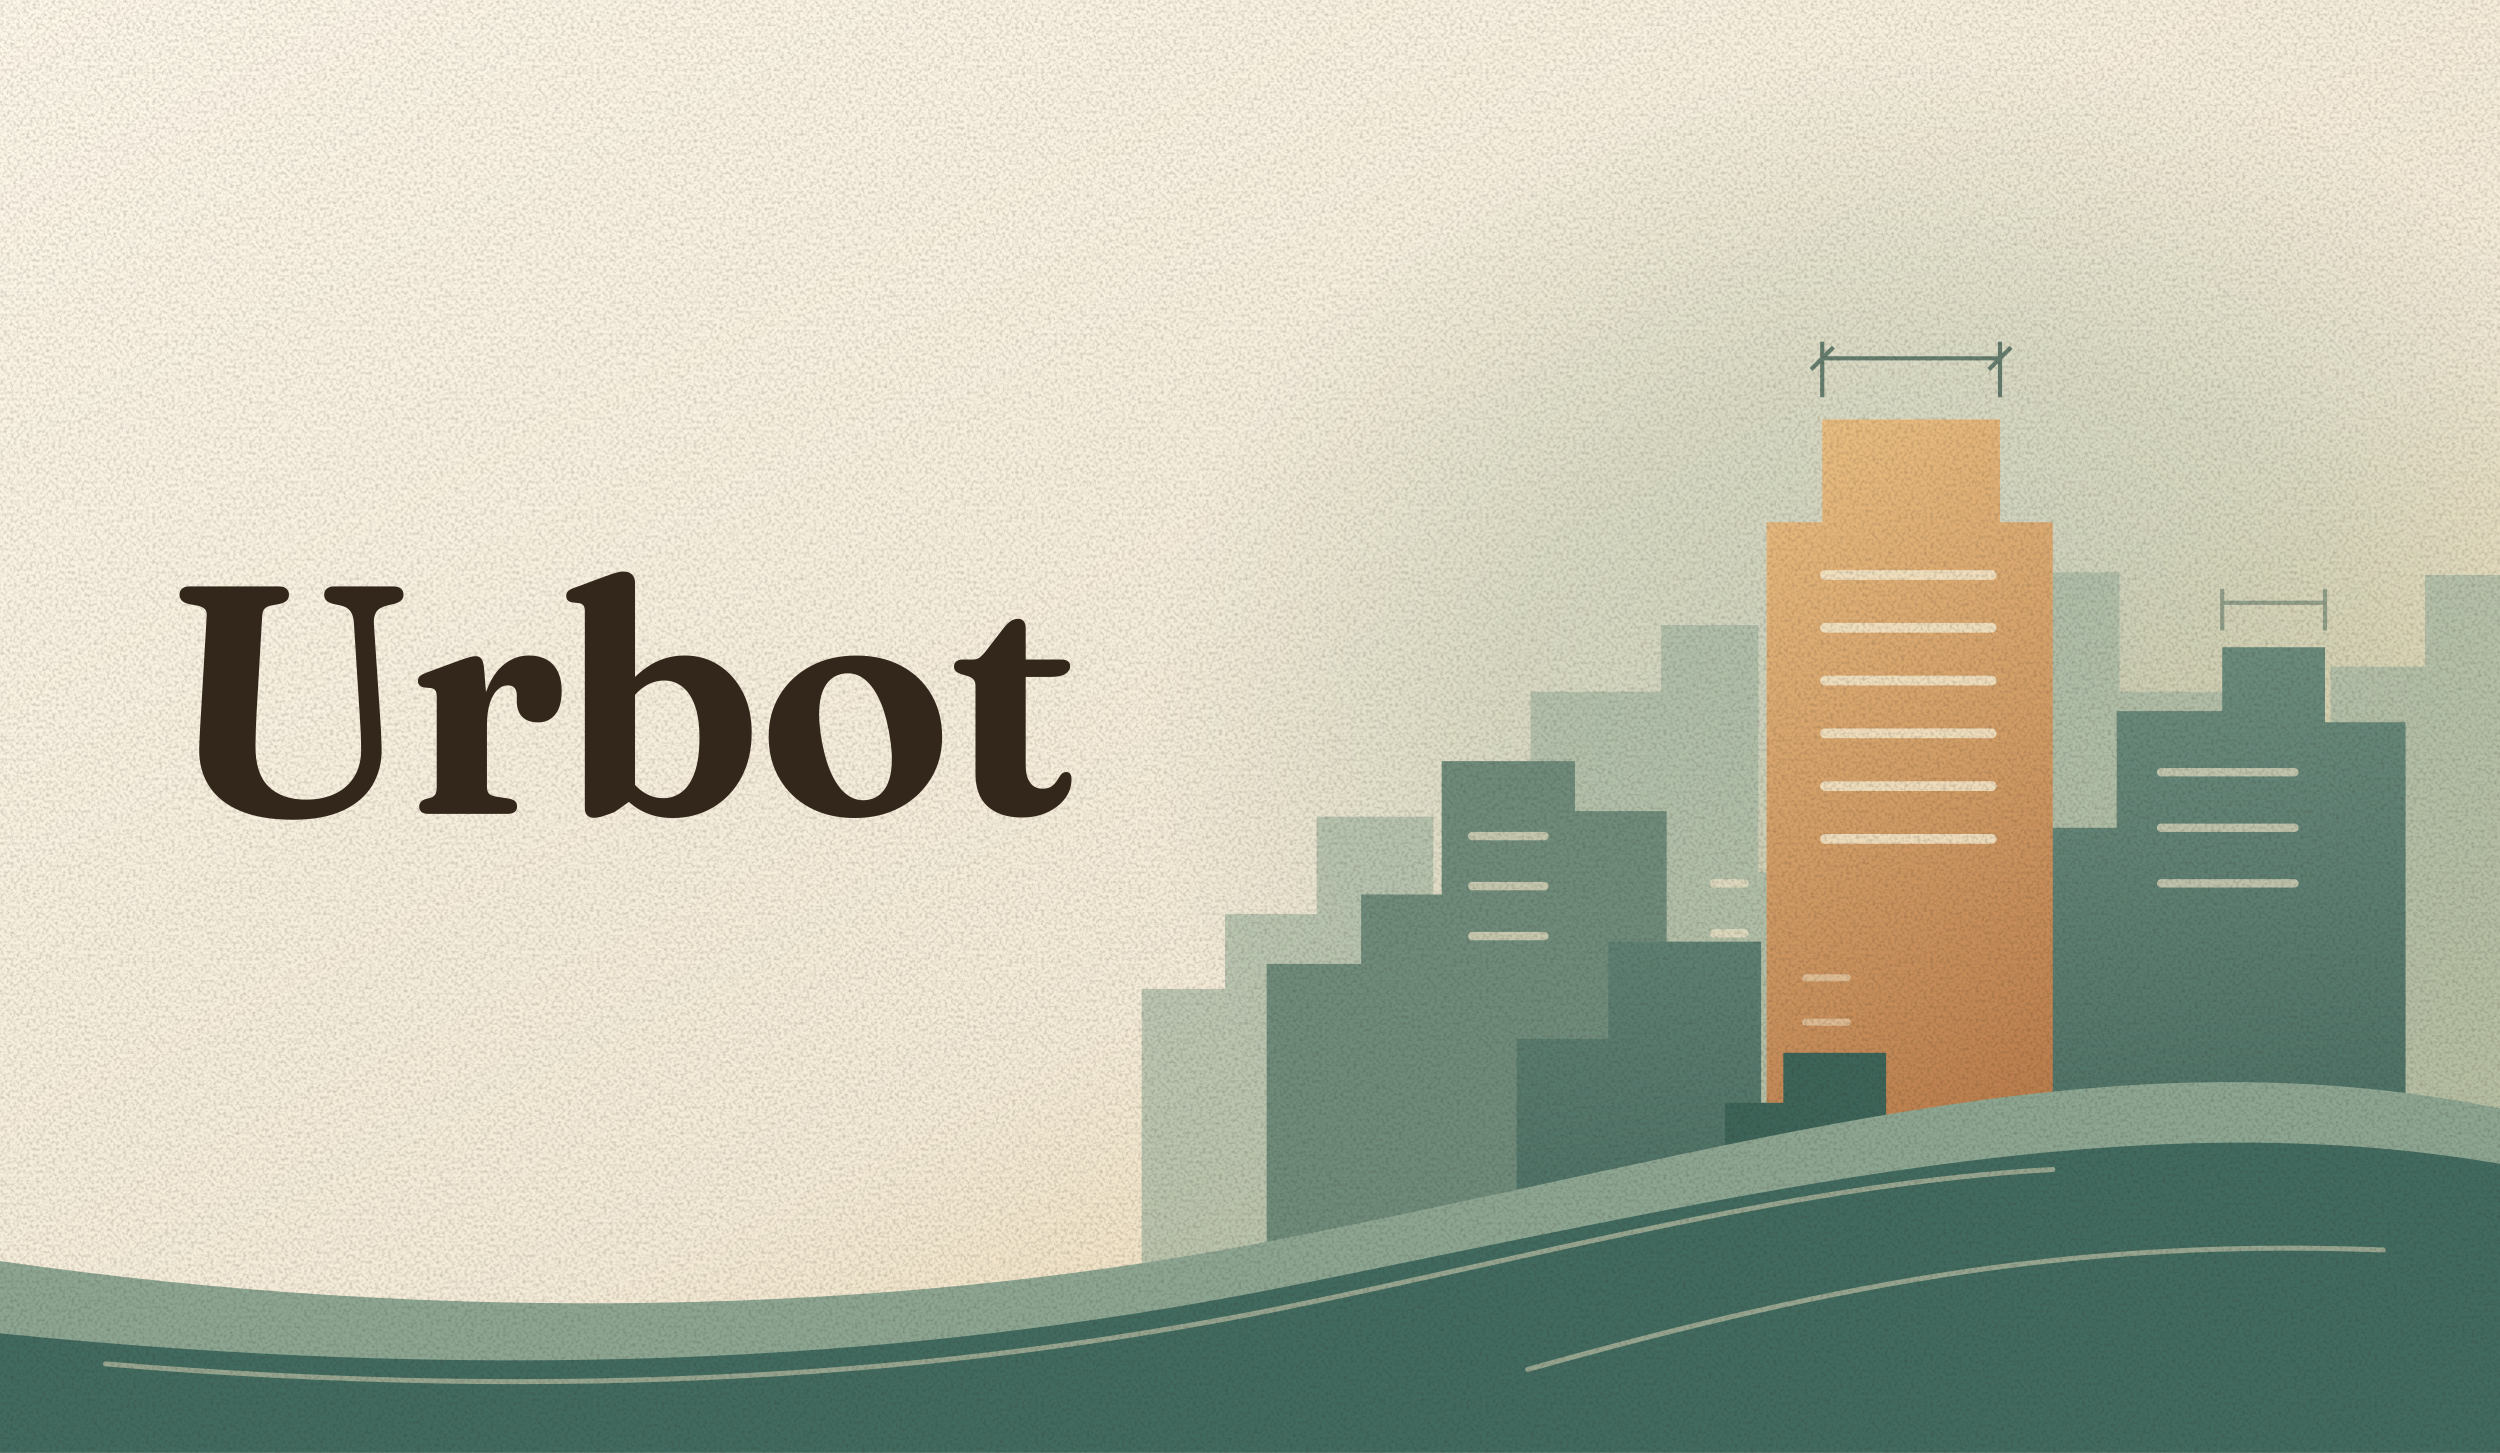
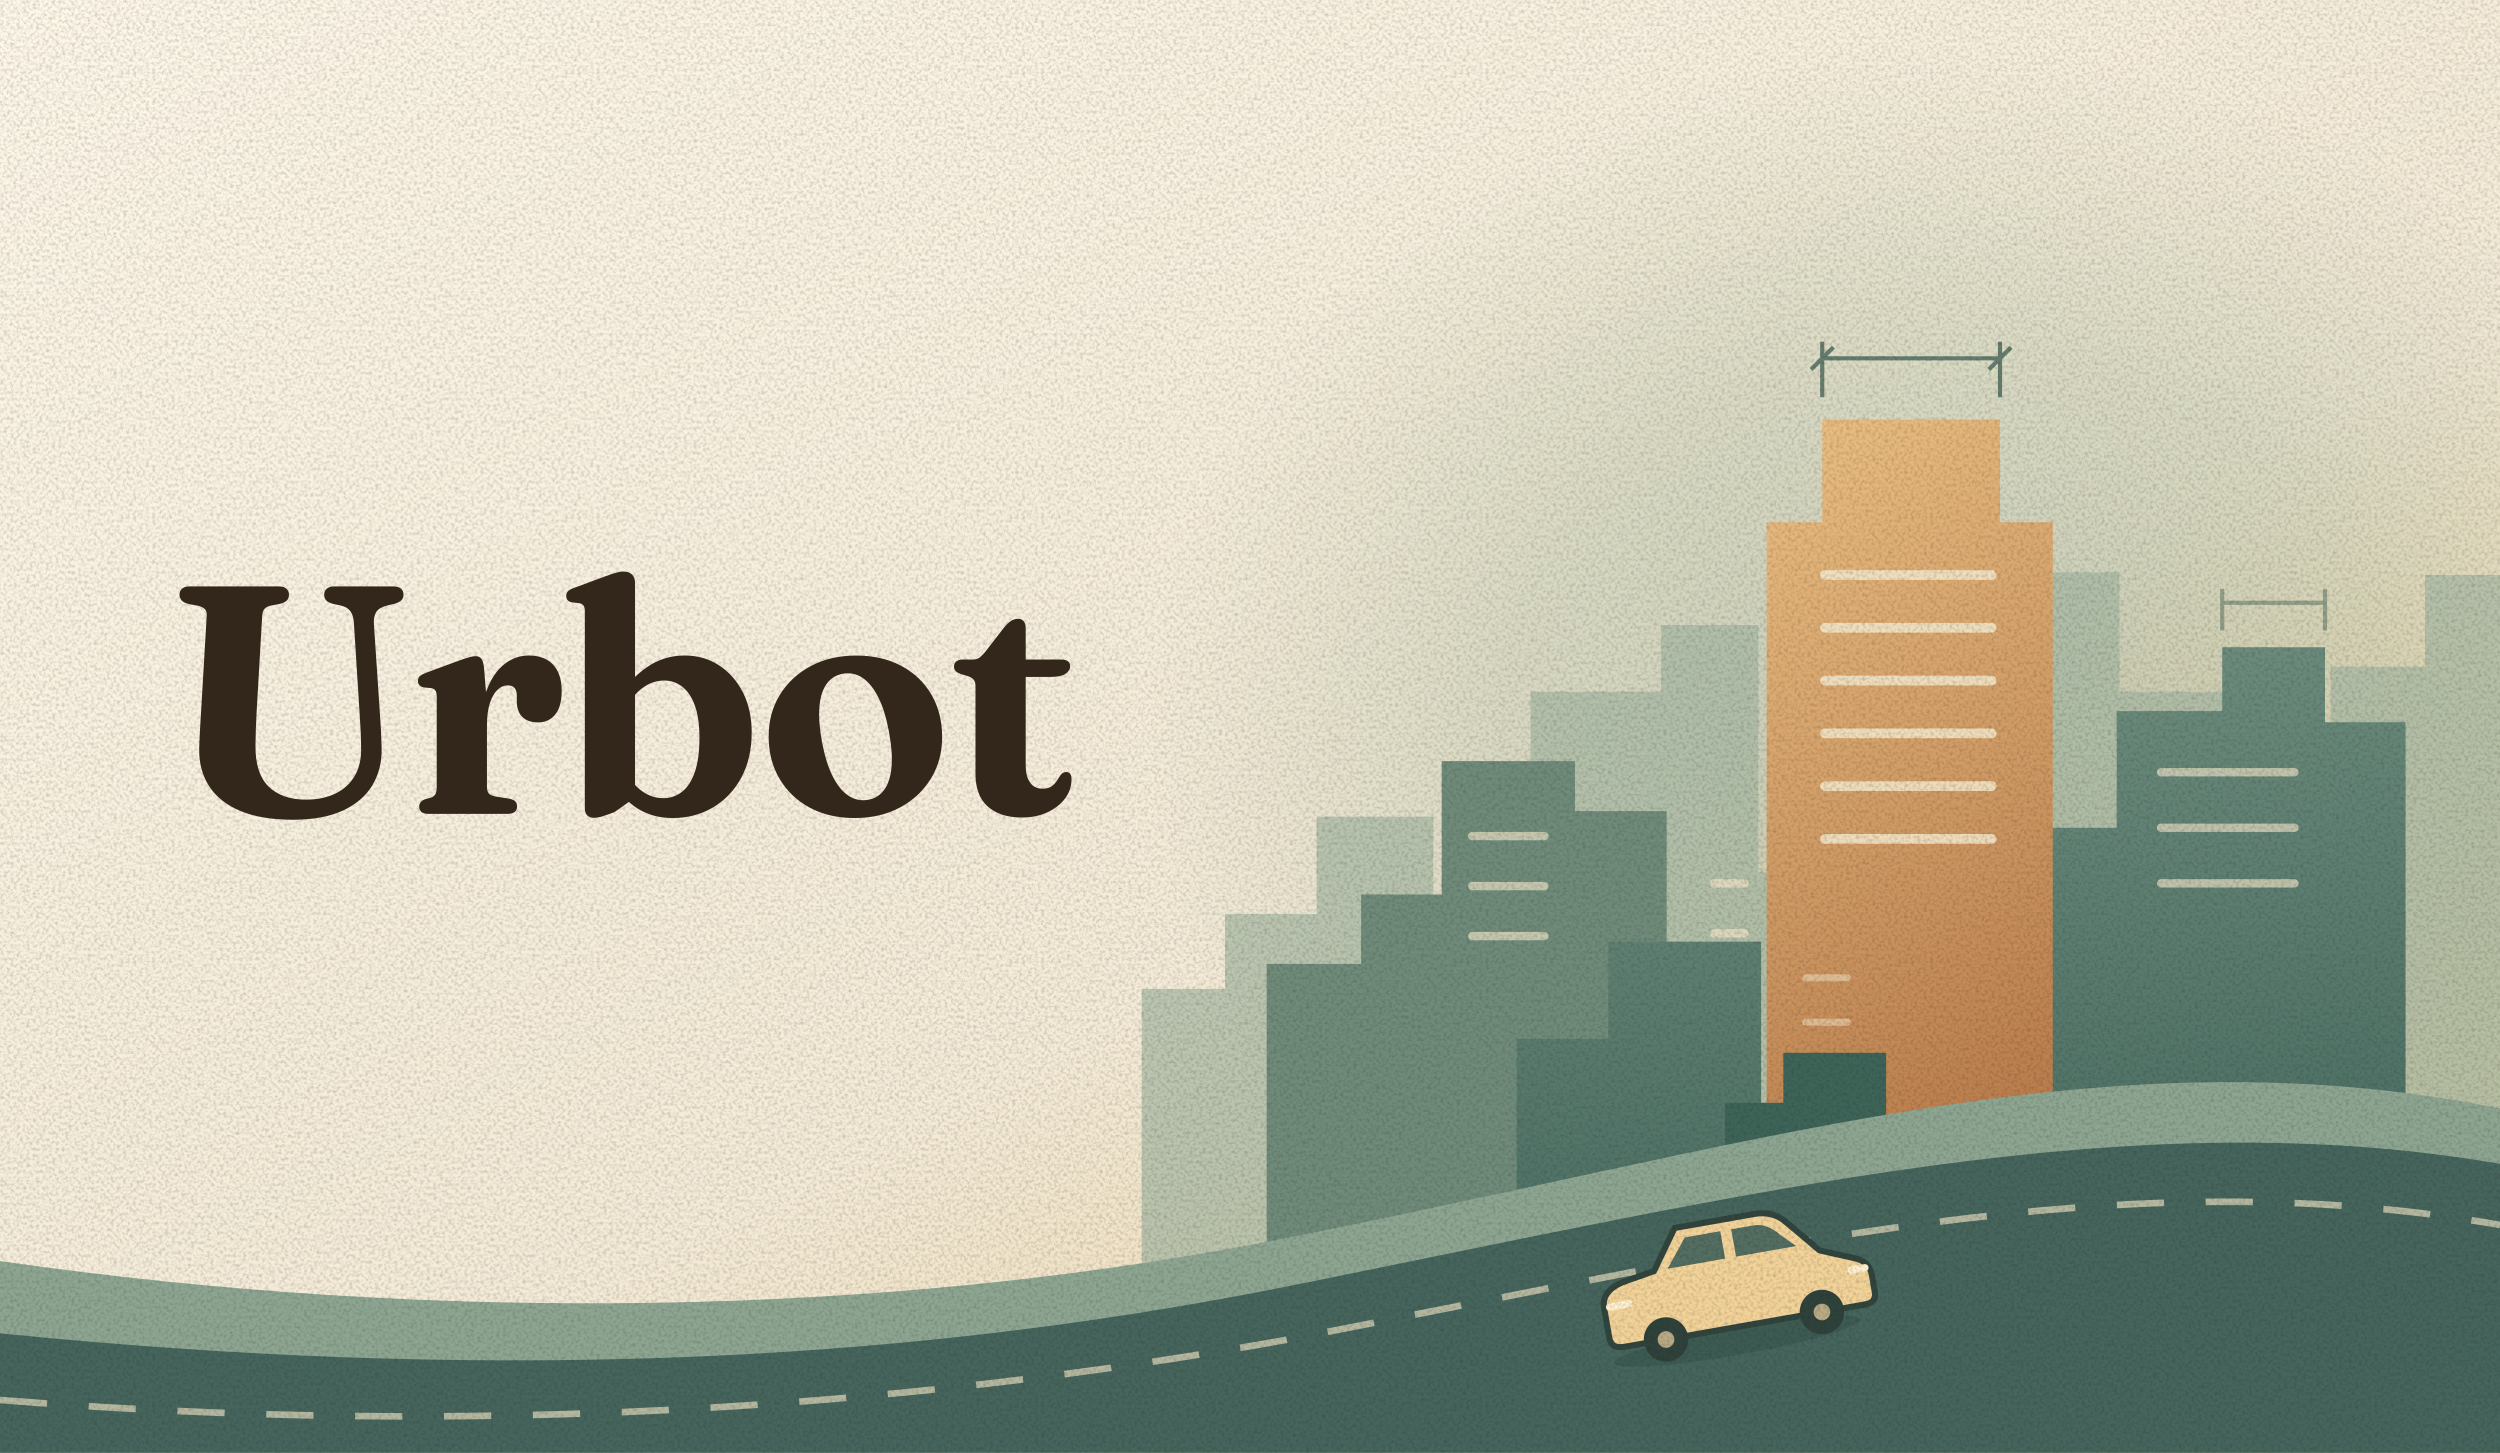
<svg xmlns="http://www.w3.org/2000/svg" viewBox="0 0 900 523" role="img" aria-labelledby="title desc">
  <defs>
    <linearGradient id="paper" x2=".87" y2="1">
      <stop stop-color="#fdf7e9" />
      <stop offset=".62" stop-color="#f4ebd8" />
      <stop offset="1" stop-color="#e7cd96" />
    </linearGradient>
    <radialGradient id="haze">
      <stop stop-color="#628a71" stop-opacity=".34" />
      <stop offset=".56" stop-color="#7c9b77" stop-opacity=".22" />
      <stop offset="1" stop-color="#7c9b77" stop-opacity="0" />
    </radialGradient>
    <linearGradient id="skyline" x2=".18" y2="1">
      <stop stop-color="#719181" />
      <stop offset="1" stop-color="#486c61" />
    </linearGradient>
    <linearGradient id="proposal" x2=".2" y2="1">
      <stop stop-color="#ecc184" />
      <stop offset="1" stop-color="#b67747" />
    </linearGradient>
    <filter id="noise" x="0" y="0" width="100%" height="100%" color-interpolation-filters="sRGB">
      <feTurbulence type="fractalNoise" baseFrequency=".86" numOctaves="3" seed="7" stitchTiles="stitch" />
      <feColorMatrix type="matrix" values="0 0 0 0 .13  0 0 0 0 .095  0 0 0 0 .065  1.2 0 0 0 -.49" />
    </filter>
    <pattern id="grain" width="160" height="160" patternUnits="userSpaceOnUse">
      <rect width="160" height="160" filter="url(#noise)" />
    </pattern>
  </defs>
  <g id="urbot-backdrop">
    <path d="M0 0h900v523H0z" fill="url(#paper)" />
    <ellipse cx="699" cy="263" rx="286" ry="245" fill="url(#haze)" />
    <path d="M411 470V356h30v-27h33v-35h42v29h35v-74h47v-24h35v89h48v-66h37v-42h45v43h40v45h36v-54h34v-33h27V470Z" fill="#a5b7a2" opacity=".72" />
  </g>
  <g id="urbot-motion" class="project-art-motion">
    <path d="M456 470V347h34v-25h29v-48h48v18h33V470Z" fill="#6f8b7a" />
    <path d="M546 470v-96h33v-35h55V470ZM736 470V298h26v-42h38v-23h37v27h29V470Z" fill="url(#skyline)" />
    <path d="M636 470V188h20v-37h64v37h19V470Z" fill="url(#proposal)" />
    <path d="M621 470v-73h21v-18h37V470Z" fill="#3d6458" />
    <g fill="none" stroke="#f3e7ca" stroke-linecap="round">
      <path d="M530 301h26m-26 18h26m-26 18h26m61-19h11m-11 18h11M778 278h48m-48 20h48m-48 20h48" stroke-width="3" opacity=".65" />
      <path d="M657 207h60m-60 19h60m-60 19h60m-60 19h60m-60 19h60m-60 19h60" stroke-width="3.5" opacity=".85" />
      <path d="M650 352h15m-15 16h15" stroke-width="2.5" opacity=".5" />
    </g>
    <g fill="none" stroke="#476559" stroke-width="1.5" opacity=".8">
      <path d="M656 143v-20m64 20v-20m-64 6h64m-68 4 8-8m56 8 8-8" />
      <path d="M800 227v-15m37 15v-15m-37 5h37" opacity=".6" />
    </g>
  </g>
  <g id="urbot-finish">
    <path d="M0 454c161 23 318 19 451-6 177-34 304-78 449-49v124H0z" fill="#8da692" />
-     <path d="M0 480c169 17 319 12 464-17 169-34 303-67 436-44v104H0z" fill="#426b60" />
-     <path d="M38 491c169 14 303 4 423-20 98-20 188-45 278-50m-189 72c118-33 202-47 308-43" fill="none" stroke="#e5ddbc" stroke-width="1.8" stroke-linecap="round" opacity=".52" />
+     <path d="M0 480c169 17 319 12 464-17 169-34 303-67 436-44v104H0z" fill="#45655d" />
+     <path d="M0 504c165 13 320 4 465-22 170-33 300-65 435-41" fill="none" stroke="#eee4c4" stroke-width="2.4" stroke-dasharray="17 15" opacity=".66" />
+     <g transform="translate(623 470) rotate(-10)">
+       <ellipse cy="13" rx="45" ry="5" fill="#243d36" opacity=".26" />
+       <path d="M-45 4v-11q0-6 8-8l12-2 10-14h29q7 0 11 5l10 12 12 5q5 2 5 7v6q0 4-4 4h-88q-5 0-5-4Z" fill="#f2d399" stroke="#30453d" stroke-width="2.2" stroke-linejoin="round" />
+       <path d="m-20-17 8-10H1v10zm25-10h8q5 0 9 5l5 5H5z" fill="#536e62" />
+       <path d="M-43-7h7m81 2h5" fill="none" stroke="#fff1cf" stroke-width="2.6" stroke-linecap="round" />
+       <g fill="#2e423b">
+         <circle cx="-25" cy="8" r="8" />
+         <circle cx="32" cy="8" r="8" />
+       </g>
+       <g fill="#b9ab85">
+         <circle cx="-25" cy="8" r="3" />
+         <circle cx="32" cy="8" r="3" />
+       </g>
+     </g>
    <path d="M0 0h900v523H0z" fill="url(#grain)" opacity=".35" />
    <path d="M129.51 257.7 127.4 224.21Q127.23 221.49 126.12 220.01Q125.02 218.52 122.62 217.97L120.14 217.45Q118.19 216.95 117.45 216.16Q116.71 215.37 116.71 214.03Q116.71 212.72 117.67 211.91Q118.62 211.1 120.32 211.1H141.61Q143.39 211.1 144.33 211.91Q145.26 212.72 145.26 214.03Q145.26 215.39 144.46 216.14Q143.66 216.89 141.8 217.42L139.47 217.95Q136.41 218.72 135.42 220.37Q134.42 222.01 134.6 224.61L136.81 257.62Q137.04 260.62 137.19 263.51Q137.34 266.4 137.39 269.53Q137.52 276.89 134.06 282.68Q130.59 288.47 123.46 291.79Q116.34 295.11 105.46 295.11Q94.19 295.11 86.66 292Q79.13 288.88 75.37 283.15Q71.61 277.42 71.7 269.64Q71.72 268.35 71.81 266.36Q71.91 264.37 72.06 261.63Q72.2 258.88 72.44 255.34L74.41 221.76Q74.53 220.08 73.71 219.24Q72.88 218.4 70.86 217.99L67.99 217.45Q64.61 216.66 64.61 214.05Q64.61 212.72 65.55 211.91Q66.5 211.1 68.27 211.1H100.37Q102.14 211.1 103.09 211.91Q104.03 212.72 104.03 214.05Q104.03 215.39 103.25 216.19Q102.46 216.99 100.63 217.41L97.69 217.99Q96.02 218.32 95.26 219.15Q94.5 219.98 94.39 221.68L92.43 255.39Q92.2 259.32 92.1 262.59Q92.01 265.87 91.97 268.35Q91.86 278.42 96.69 283.15Q101.53 287.87 110.12 287.87Q116.36 287.87 120.86 285.63Q125.35 283.39 127.73 279.27Q130.11 275.14 130 269.38Q129.96 265.32 129.82 262.67Q129.67 260.02 129.51 257.7ZM173.19 261.83Q173.19 253.25 175.6 247.5Q178 241.74 181.88 238.86Q185.76 235.98 190.29 235.98Q196.02 235.98 199.11 239.27Q202.2 242.57 202.2 248.76Q202.2 254.46 199.85 257.26Q197.5 260.06 193.75 260.06Q189.95 260.06 188 258.05Q186.05 256.04 186.05 252.47V250.26Q186.01 248.55 185.23 247.64Q184.44 246.73 182.71 246.73Q180.83 246.73 179.12 248.3Q177.42 249.88 176.36 253.1Q175.3 256.32 175.3 261.42ZM174.23 240.23 175.3 253.36V283.1Q175.3 284.79 175.94 285.6Q176.58 286.41 178.39 286.73L183.32 287.53Q184.74 287.79 185.45 288.45Q186.15 289.11 186.15 290.31Q186.15 291.6 185.27 292.3Q184.4 293 182.62 293H154.36Q152.54 293 151.72 292.3Q150.9 291.6 150.9 290.35Q150.9 289.47 151.44 288.78Q151.98 288.09 153.1 287.71L155.23 287.11Q156.26 286.75 156.74 285.88Q157.22 285.01 157.22 283.1V250.83Q157.22 249.29 156.75 248.61Q156.28 247.92 155.27 247.72L152.56 247.48Q151.45 247.2 150.96 246.62Q150.46 246.04 150.46 245.17Q150.46 244.1 151.11 243.46Q151.76 242.82 153.36 242.21L164.43 238.12Q167.57 236.95 168.98 236.59Q170.39 236.22 171.21 236.22Q172.59 236.22 173.27 237.13Q173.95 238.04 174.23 240.23ZM228.61 209.78V287.14L221.21 292.36Q217.89 293.58 216.51 294Q215.12 294.41 213.8 294.41Q212.35 294.41 211.44 293.57Q210.54 292.73 210.54 291.06V220.25Q210.54 218.66 210.07 218.01Q209.6 217.35 208.58 217.15L205.87 216.85Q204.76 216.57 204.3 216.02Q203.84 215.47 203.84 214.54Q203.84 213.53 204.43 212.88Q205.02 212.23 206.67 211.64L218.02 207.43Q220.48 206.52 221.92 206.14Q223.36 205.75 224.41 205.75Q226.52 205.75 227.57 206.87Q228.61 207.98 228.61 209.78ZM225.11 255.16 222.18 251.67Q226.89 244.3 232.96 240.14Q239.03 235.98 246.52 235.98Q253.44 235.98 258.87 239.53Q264.31 243.08 267.46 249.3Q270.61 255.52 270.61 263.66Q270.61 273.04 266.86 279.96Q263.11 286.87 256.67 290.68Q250.23 294.49 242.18 294.49Q235.21 294.49 229.86 291.27Q224.52 288.05 220.96 281.86L225.42 278.34Q228.24 282.91 231.58 285.12Q234.92 287.34 238.82 287.34Q242.58 287.34 245.52 285.05Q248.46 282.76 250.13 277.94Q251.8 273.11 251.8 265.59Q251.8 258.53 250.15 253.99Q248.49 249.45 245.63 247.22Q242.76 244.99 239.12 244.99Q235.08 244.99 231.56 247.48Q228.05 249.96 225.11 255.16ZM308.27 236Q317.51 236 324.46 239.71Q331.41 243.43 335.29 250.04Q339.17 256.65 339.17 265.39Q339.17 273.66 335.16 280.24Q331.15 286.82 324.07 290.65Q316.99 294.49 307.62 294.49Q298.42 294.49 291.48 290.73Q284.54 286.97 280.63 280.36Q276.72 273.74 276.72 265.09Q276.72 256.69 280.75 250.14Q284.78 243.59 291.86 239.79Q298.94 236 308.27 236ZM312.45 287.94Q316.1 287.32 318.28 284.37Q320.46 281.42 320.95 276.13Q321.44 270.84 319.99 263.24Q318.62 255.82 316.17 250.99Q313.73 246.16 310.5 244.02Q307.26 241.87 303.48 242.54Q299.83 243.16 297.65 246.11Q295.47 249.06 295 254.33Q294.53 259.6 295.94 267.25Q297.33 274.63 299.77 279.47Q302.2 284.32 305.44 286.45Q308.68 288.58 312.45 287.94ZM348.6 243.46 345.98 242.68Q344.63 242.21 344.04 241.57Q343.44 240.93 343.44 239.98Q343.44 238.76 344.3 238.1Q345.16 237.43 346.6 237.43H350.08Q351.43 237.43 352.37 236.9Q353.3 236.36 354.43 234.99L361.47 225.9Q362.78 224.26 364 223.52Q365.23 222.77 366.47 222.77Q367.75 222.77 368.5 223.61Q369.25 224.45 369.25 226.05V275.42Q369.25 279.54 370.83 281.73Q372.4 283.93 375.26 283.93Q377.45 283.93 378.65 283.02Q379.85 282.12 380.55 280.96Q381.25 279.8 381.93 278.89Q382.61 277.99 383.77 277.93Q384.71 277.89 385.23 278.53Q385.74 279.17 385.74 280.63Q385.74 284.3 383.46 287.4Q381.17 290.5 377.13 292.4Q373.1 294.3 367.95 294.3Q360.05 294.3 355.61 290.36Q351.17 286.43 351.17 278.51V247Q351.17 245.49 350.57 244.73Q349.96 243.97 348.6 243.46ZM362.36 243.69V237.43H382.1Q383.54 237.43 384.39 238.03Q385.25 238.62 385.25 239.78Q385.25 241.44 383.59 242.57Q381.94 243.69 378.26 243.69Z" fill="#33261a" />
  </g>
</svg>
